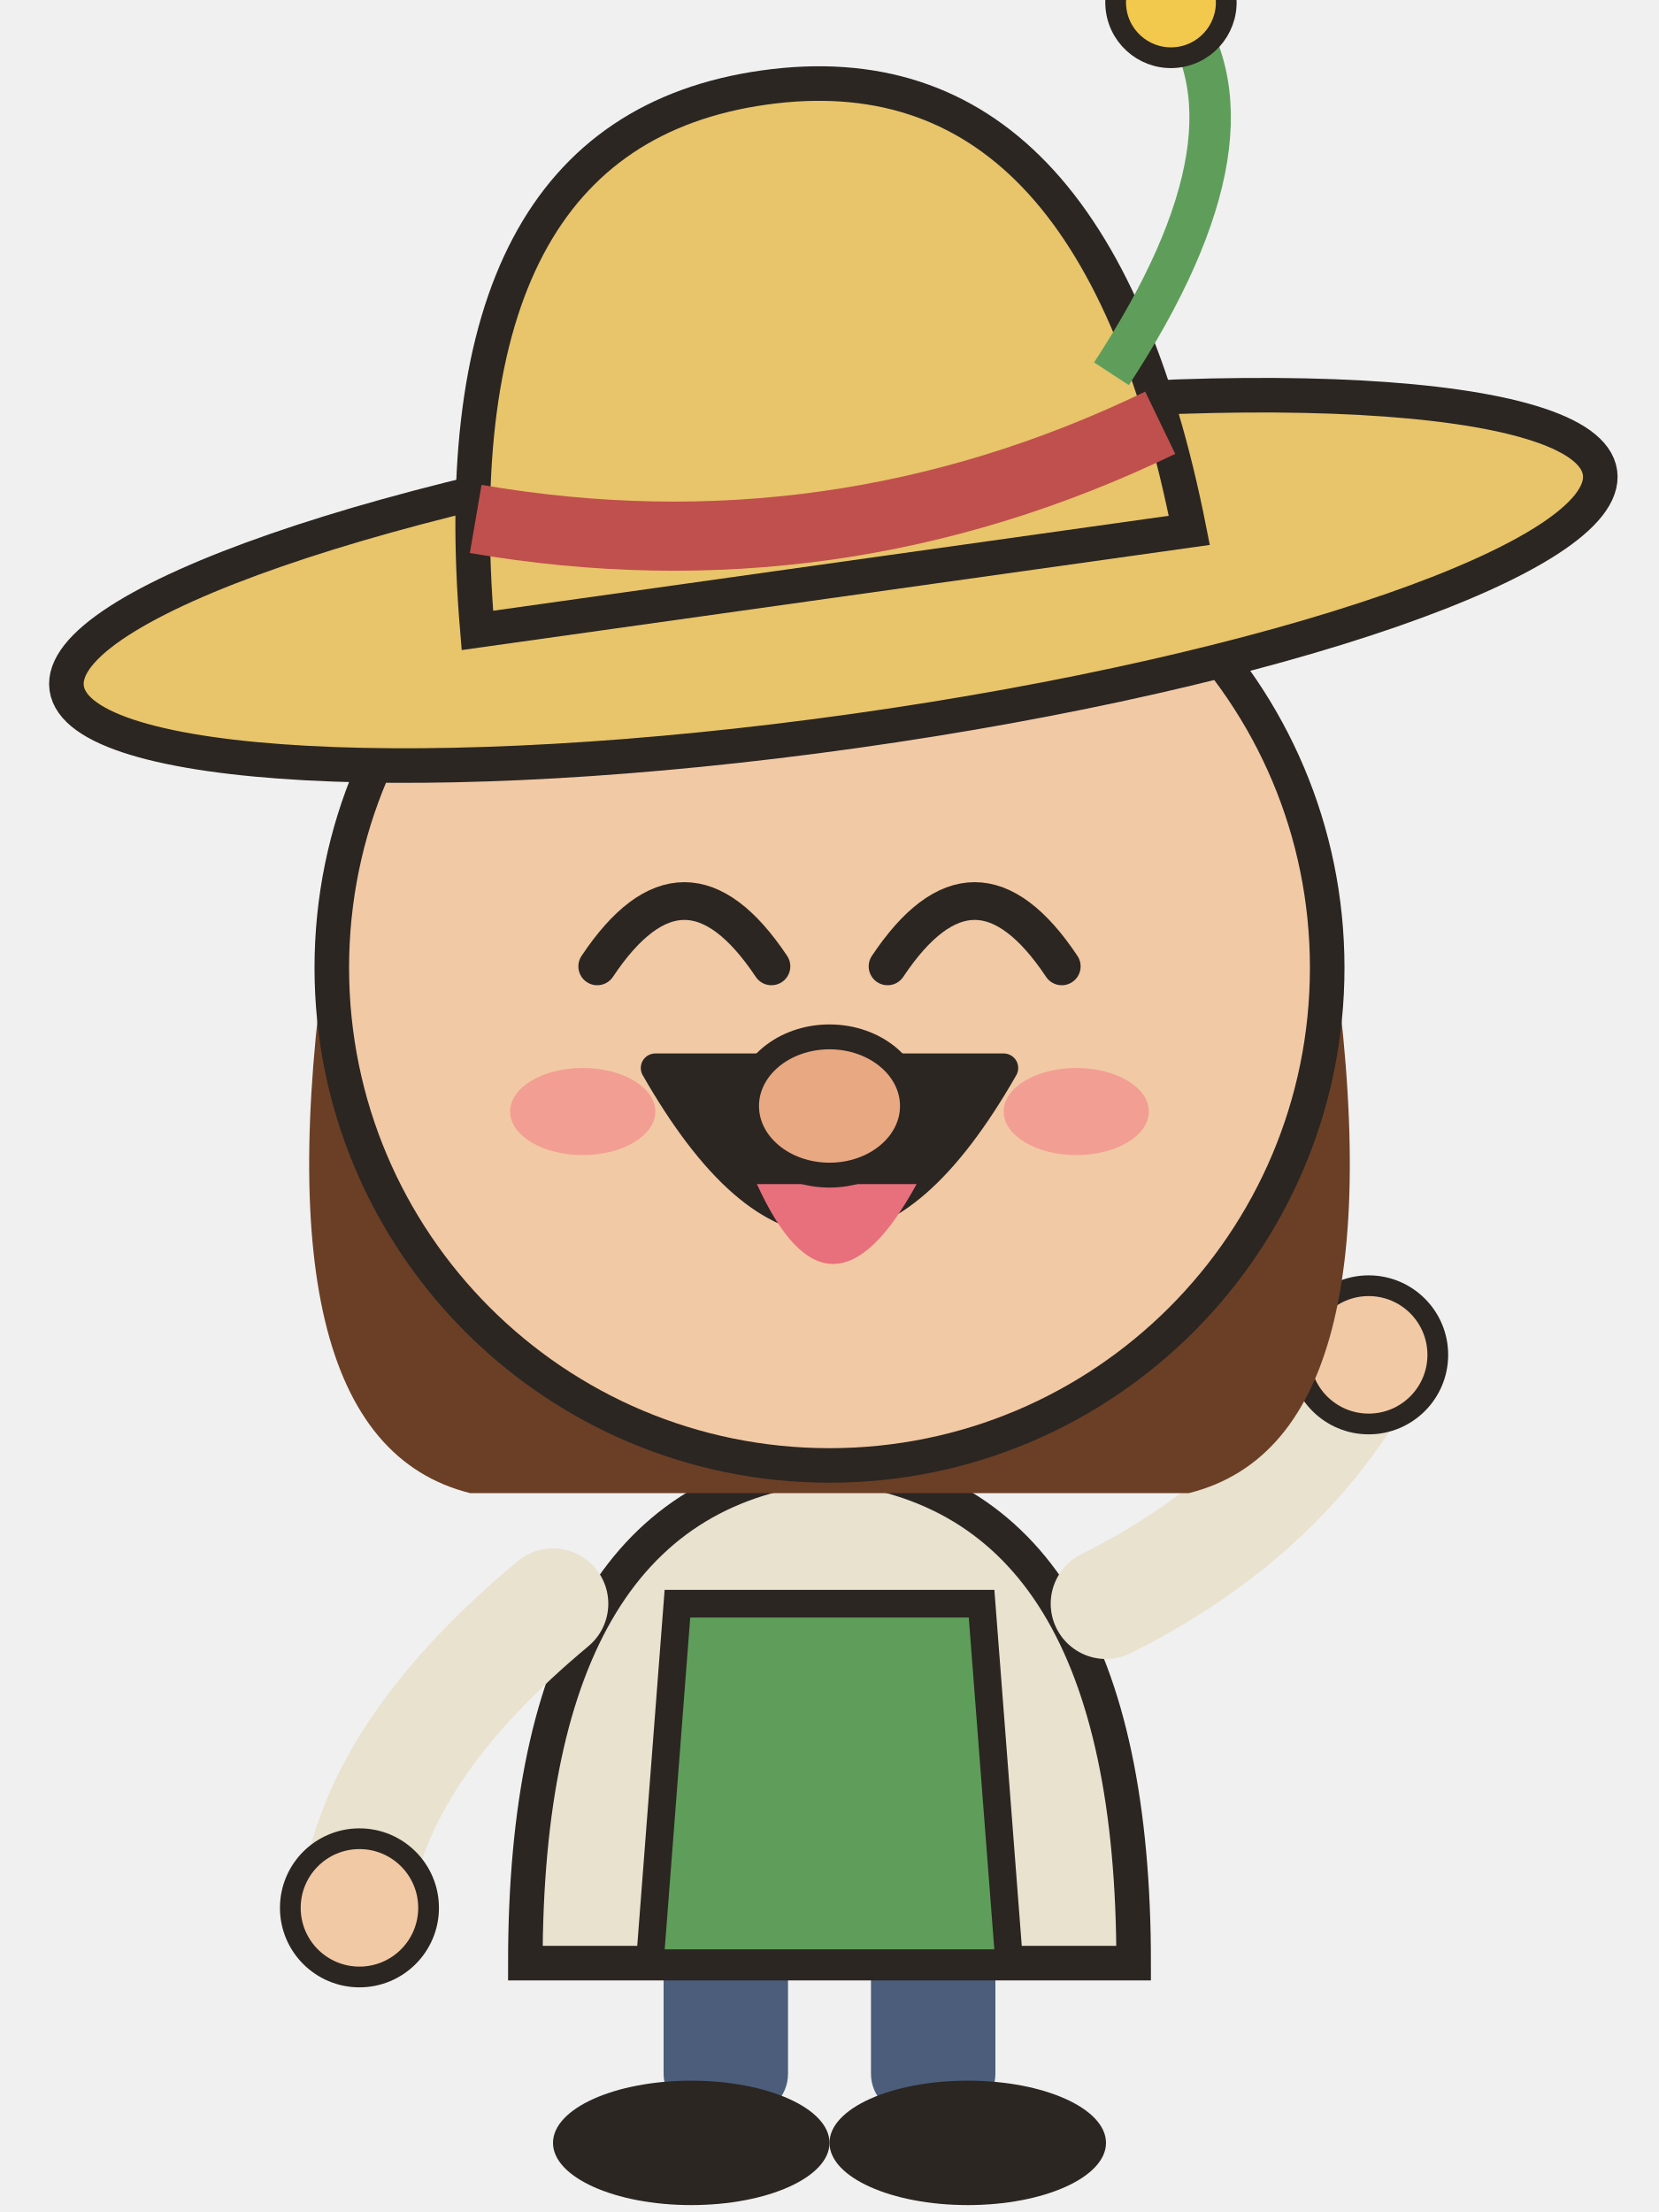
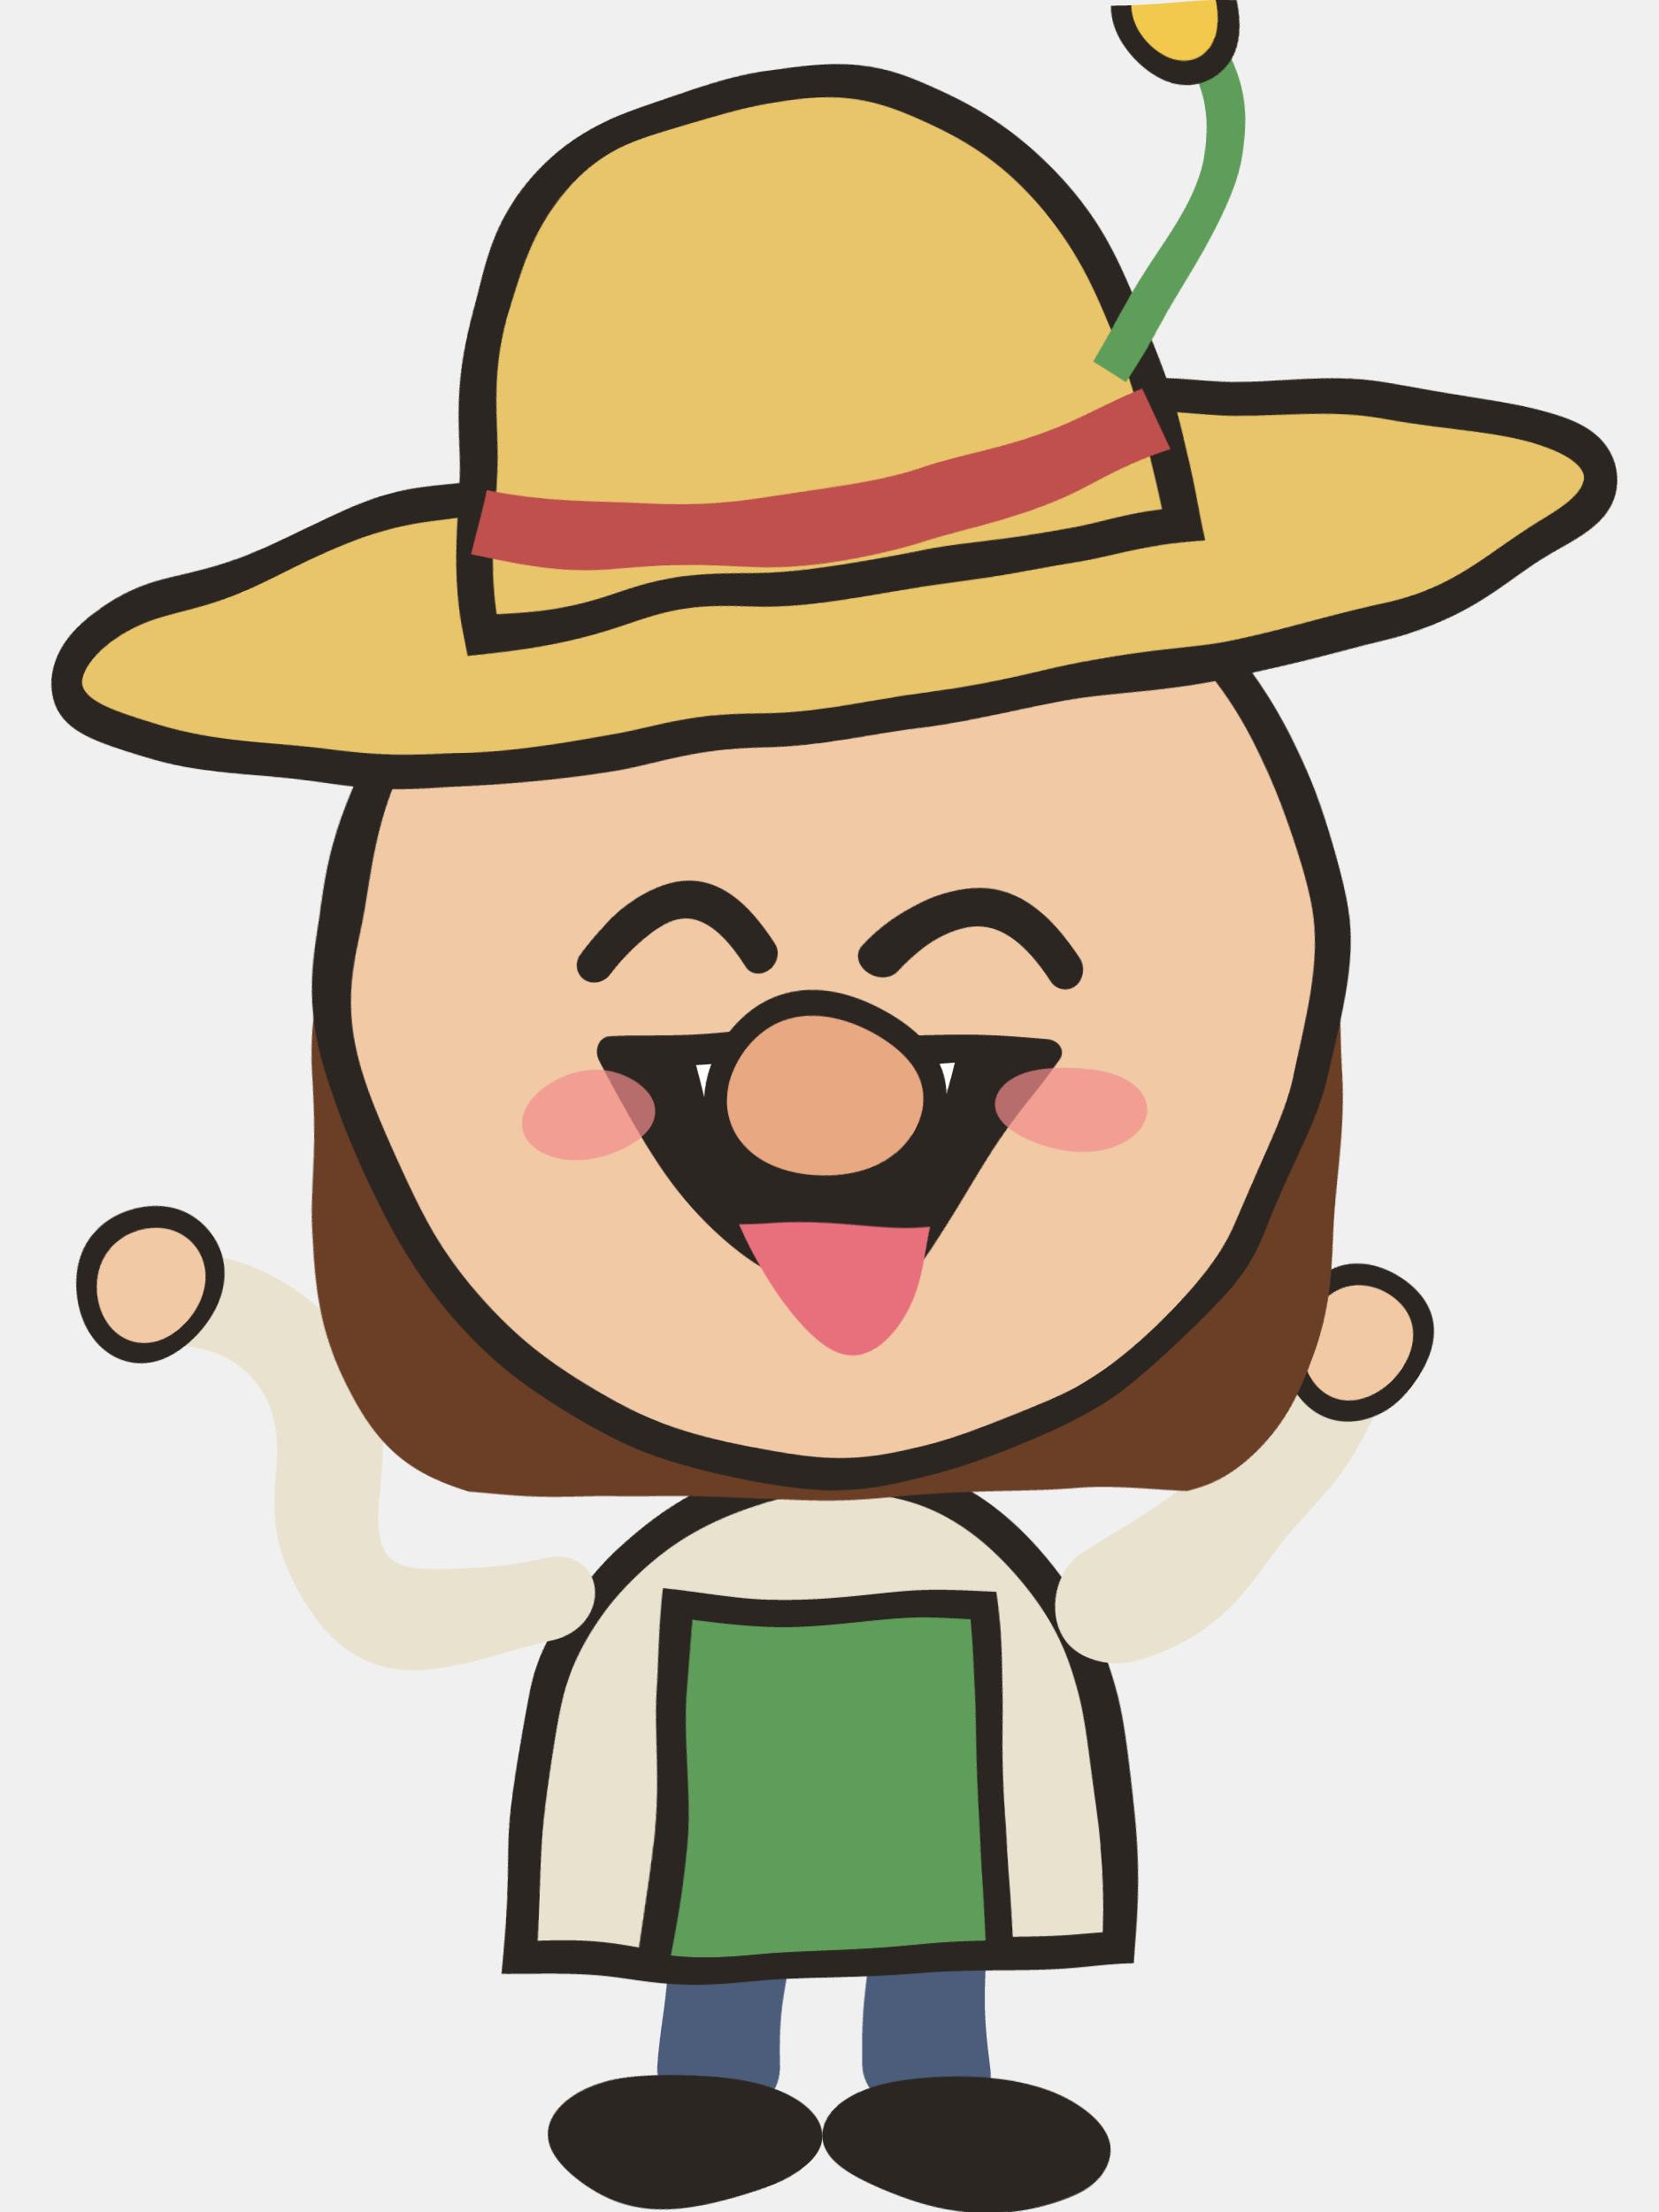
<svg xmlns="http://www.w3.org/2000/svg" overflow="visible" viewBox="0 0 120 160" width="120" height="160">
-   <rect x="48" y="138" width="9" height="15" rx="3" fill="#4b5d7a" />
-   <rect x="63" y="138" width="9" height="15" rx="3" fill="#4b5d7a" />
-   <ellipse cx="50" cy="155" rx="10" ry="4.5" fill="#2b2622" />
-   <ellipse cx="70" cy="155" rx="10" ry="4.5" fill="#2b2622" />
-   <path d="M38 142 Q38 108 60 106 Q82 108 82 142 Z" fill="#e9e2cf" stroke="#2b2622" stroke-width="2.5" />
-   <path d="M47 142 L49 116 L71 116 L73 142 Z" fill="#5f9e5a" stroke="#2b2622" stroke-width="2" />
-   <path d="M40 116 Q28 126 26 136" stroke="#e9e2cf" stroke-width="8" stroke-linecap="round" fill="none" />
-   <path d="M80 116 Q92 110 98 100" stroke="#e9e2cf" stroke-width="8" stroke-linecap="round" fill="none" />
-   <circle cx="26" cy="138" r="5" fill="#f2c9a5" stroke="#2b2622" stroke-width="1.5" />
-   <circle cx="99" cy="98" r="5" fill="#f2c9a5" stroke="#2b2622" stroke-width="1.5" />
-   <path d="M24 66 Q18 104 34 108 L86 108 Q102 104 96 66 Z" fill="#6b3f26" />
-   <circle cx="60" cy="70" r="36" fill="#f2c9a5" stroke="#2b2622" stroke-width="2.5" />
-   <g transform="rotate(-8 60 40)">
-     <ellipse cx="60" cy="42" rx="56" ry="11" fill="#e8c46a" stroke="#2b2622" stroke-width="2.5" />
-     <path d="M34 42 Q36 6 60 6 Q84 6 86 42 Z" fill="#e8c46a" stroke="#2b2622" stroke-width="2.5" />
-     <path d="M35 34 Q60 42 85 34" stroke="#c0504d" stroke-width="5" fill="none" />
-     <path d="M82 30 Q96 14 90 4" stroke="#5f9e5a" stroke-width="3" fill="none" />
-     <circle cx="90" cy="4" r="4" fill="#f2c94c" stroke="#2b2622" stroke-width="1.5" />
+   <defs>
+     <filter id="wobble" x="-10%" y="-10%" width="120%" height="120%">
+       <feTurbulence type="fractalNoise" baseFrequency="0.045" numOctaves="2" seed="7" />
+       <feDisplacementMap in="SourceGraphic" scale="4" />
+     </filter>
+   </defs>
+   <g filter="url(#wobble)">
+     <rect x="48" y="138" width="9" height="15" rx="3" fill="#4b5d7a" />
+     <rect x="63" y="138" width="9" height="15" rx="3" fill="#4b5d7a" />
+     <ellipse cx="50" cy="155" rx="10" ry="4.5" fill="#2b2622" />
+     <ellipse cx="70" cy="155" rx="10" ry="4.5" fill="#2b2622" />
+     <path d="M38 142 Q38 108 60 106 Q82 108 82 142 Z" fill="#e9e2cf" stroke="#2b2622" stroke-width="2.5" />
+     <path d="M47 142 L49 116 L71 116 L73 142 Z" fill="#5f9e5a" stroke="#2b2622" stroke-width="2" />
+     <path d="M40 116 Q22 120 24 108 Q26 96 12 94" stroke="#e9e2cf" stroke-width="7" stroke-linecap="round" fill="none" />
+     <path d="M80 116 Q92 110 98 100" stroke="#e9e2cf" stroke-width="8" stroke-linecap="round" fill="none" />
+     <circle cx="11" cy="93" r="5" fill="#f2c9a5" stroke="#2b2622" stroke-width="1.5" />
+     <circle cx="99" cy="98" r="5" fill="#f2c9a5" stroke="#2b2622" stroke-width="1.5" />
+     <path d="M24 66 Q18 104 34 108 L86 108 Q102 104 96 66 Z" fill="#6b3f26" />
+     <circle cx="60" cy="70" r="36" fill="#f2c9a5" stroke="#2b2622" stroke-width="2.5" />
+     <g transform="rotate(-8 60 40)">
+       <ellipse cx="60" cy="42" rx="56" ry="11" fill="#e8c46a" stroke="#2b2622" stroke-width="2.5" />
+       <path d="M34 42 Q36 6 60 6 Q84 6 86 42 Z" fill="#e8c46a" stroke="#2b2622" stroke-width="2.5" />
+       <path d="M35 34 Q60 42 85 34" stroke="#c0504d" stroke-width="5" fill="none" />
+       <path d="M82 30 Q96 14 90 4" stroke="#5f9e5a" stroke-width="3" fill="none" />
+       <circle cx="90" cy="4" r="4" fill="#f2c94c" stroke="#2b2622" stroke-width="1.5" />
+     </g>
+     <path d="M43.2 69.9 Q49.5 60.45 55.8 69.9" stroke="#2b2622" stroke-width="2.73" stroke-linecap="round" stroke-linejoin="round" fill="none" />
+     <path d="M64.2 69.9 Q70.5 60.45 76.8 69.9" stroke="#2b2622" stroke-width="2.73" stroke-linecap="round" stroke-linejoin="round" fill="none" />
+     <path d="M44.25 76.2 Q60 107.7 75.75 76.2 Z" fill="#2b2622" stroke="#2b2622" stroke-width="2.1" stroke-linejoin="round" />
+     <path d="M53.7 88.8 Q60 104.55 67.35 88.8 Z" fill="#e86f7c" />
+     <path d="M50.55 77.25 L69.45 77.25 L68.4 81.45 L51.6 81.45 Z" fill="#fff" />
+     <ellipse cx="42.15" cy="80.4" rx="5.25" ry="3.15" fill="#f28b8b" opacity="0.7" />
+     <ellipse cx="77.85" cy="80.4" rx="5.25" ry="3.15" fill="#f28b8b" opacity="0.7" />
+     <ellipse cx="60" cy="80" rx="8" ry="6.5" fill="#e8a882" stroke="#2b2622" stroke-width="1.8" />
  </g>
-   <path d="M43.2 69.9 Q49.5 60.45 55.8 69.9" stroke="#2b2622" stroke-width="2.73" stroke-linecap="round" stroke-linejoin="round" fill="none" />
-   <path d="M64.2 69.9 Q70.5 60.45 76.8 69.9" stroke="#2b2622" stroke-width="2.73" stroke-linecap="round" stroke-linejoin="round" fill="none" />
-   <path d="M47.4 77.25 Q60 99.3 72.6 77.25 Z" fill="#2b2622" stroke="#2b2622" stroke-width="2.1" stroke-linejoin="round" />
-   <path d="M54.75 85.65 Q60 97.2 66.3 85.65 Z" fill="#e86f7c" />
-   <ellipse cx="42.15" cy="80.4" rx="5.25" ry="3.15" fill="#f28b8b" opacity="0.7" />
-   <ellipse cx="77.85" cy="80.4" rx="5.25" ry="3.15" fill="#f28b8b" opacity="0.7" />
-   <ellipse cx="60" cy="80" rx="6" ry="5" fill="#e8a882" stroke="#2b2622" stroke-width="1.8" />
</svg>
